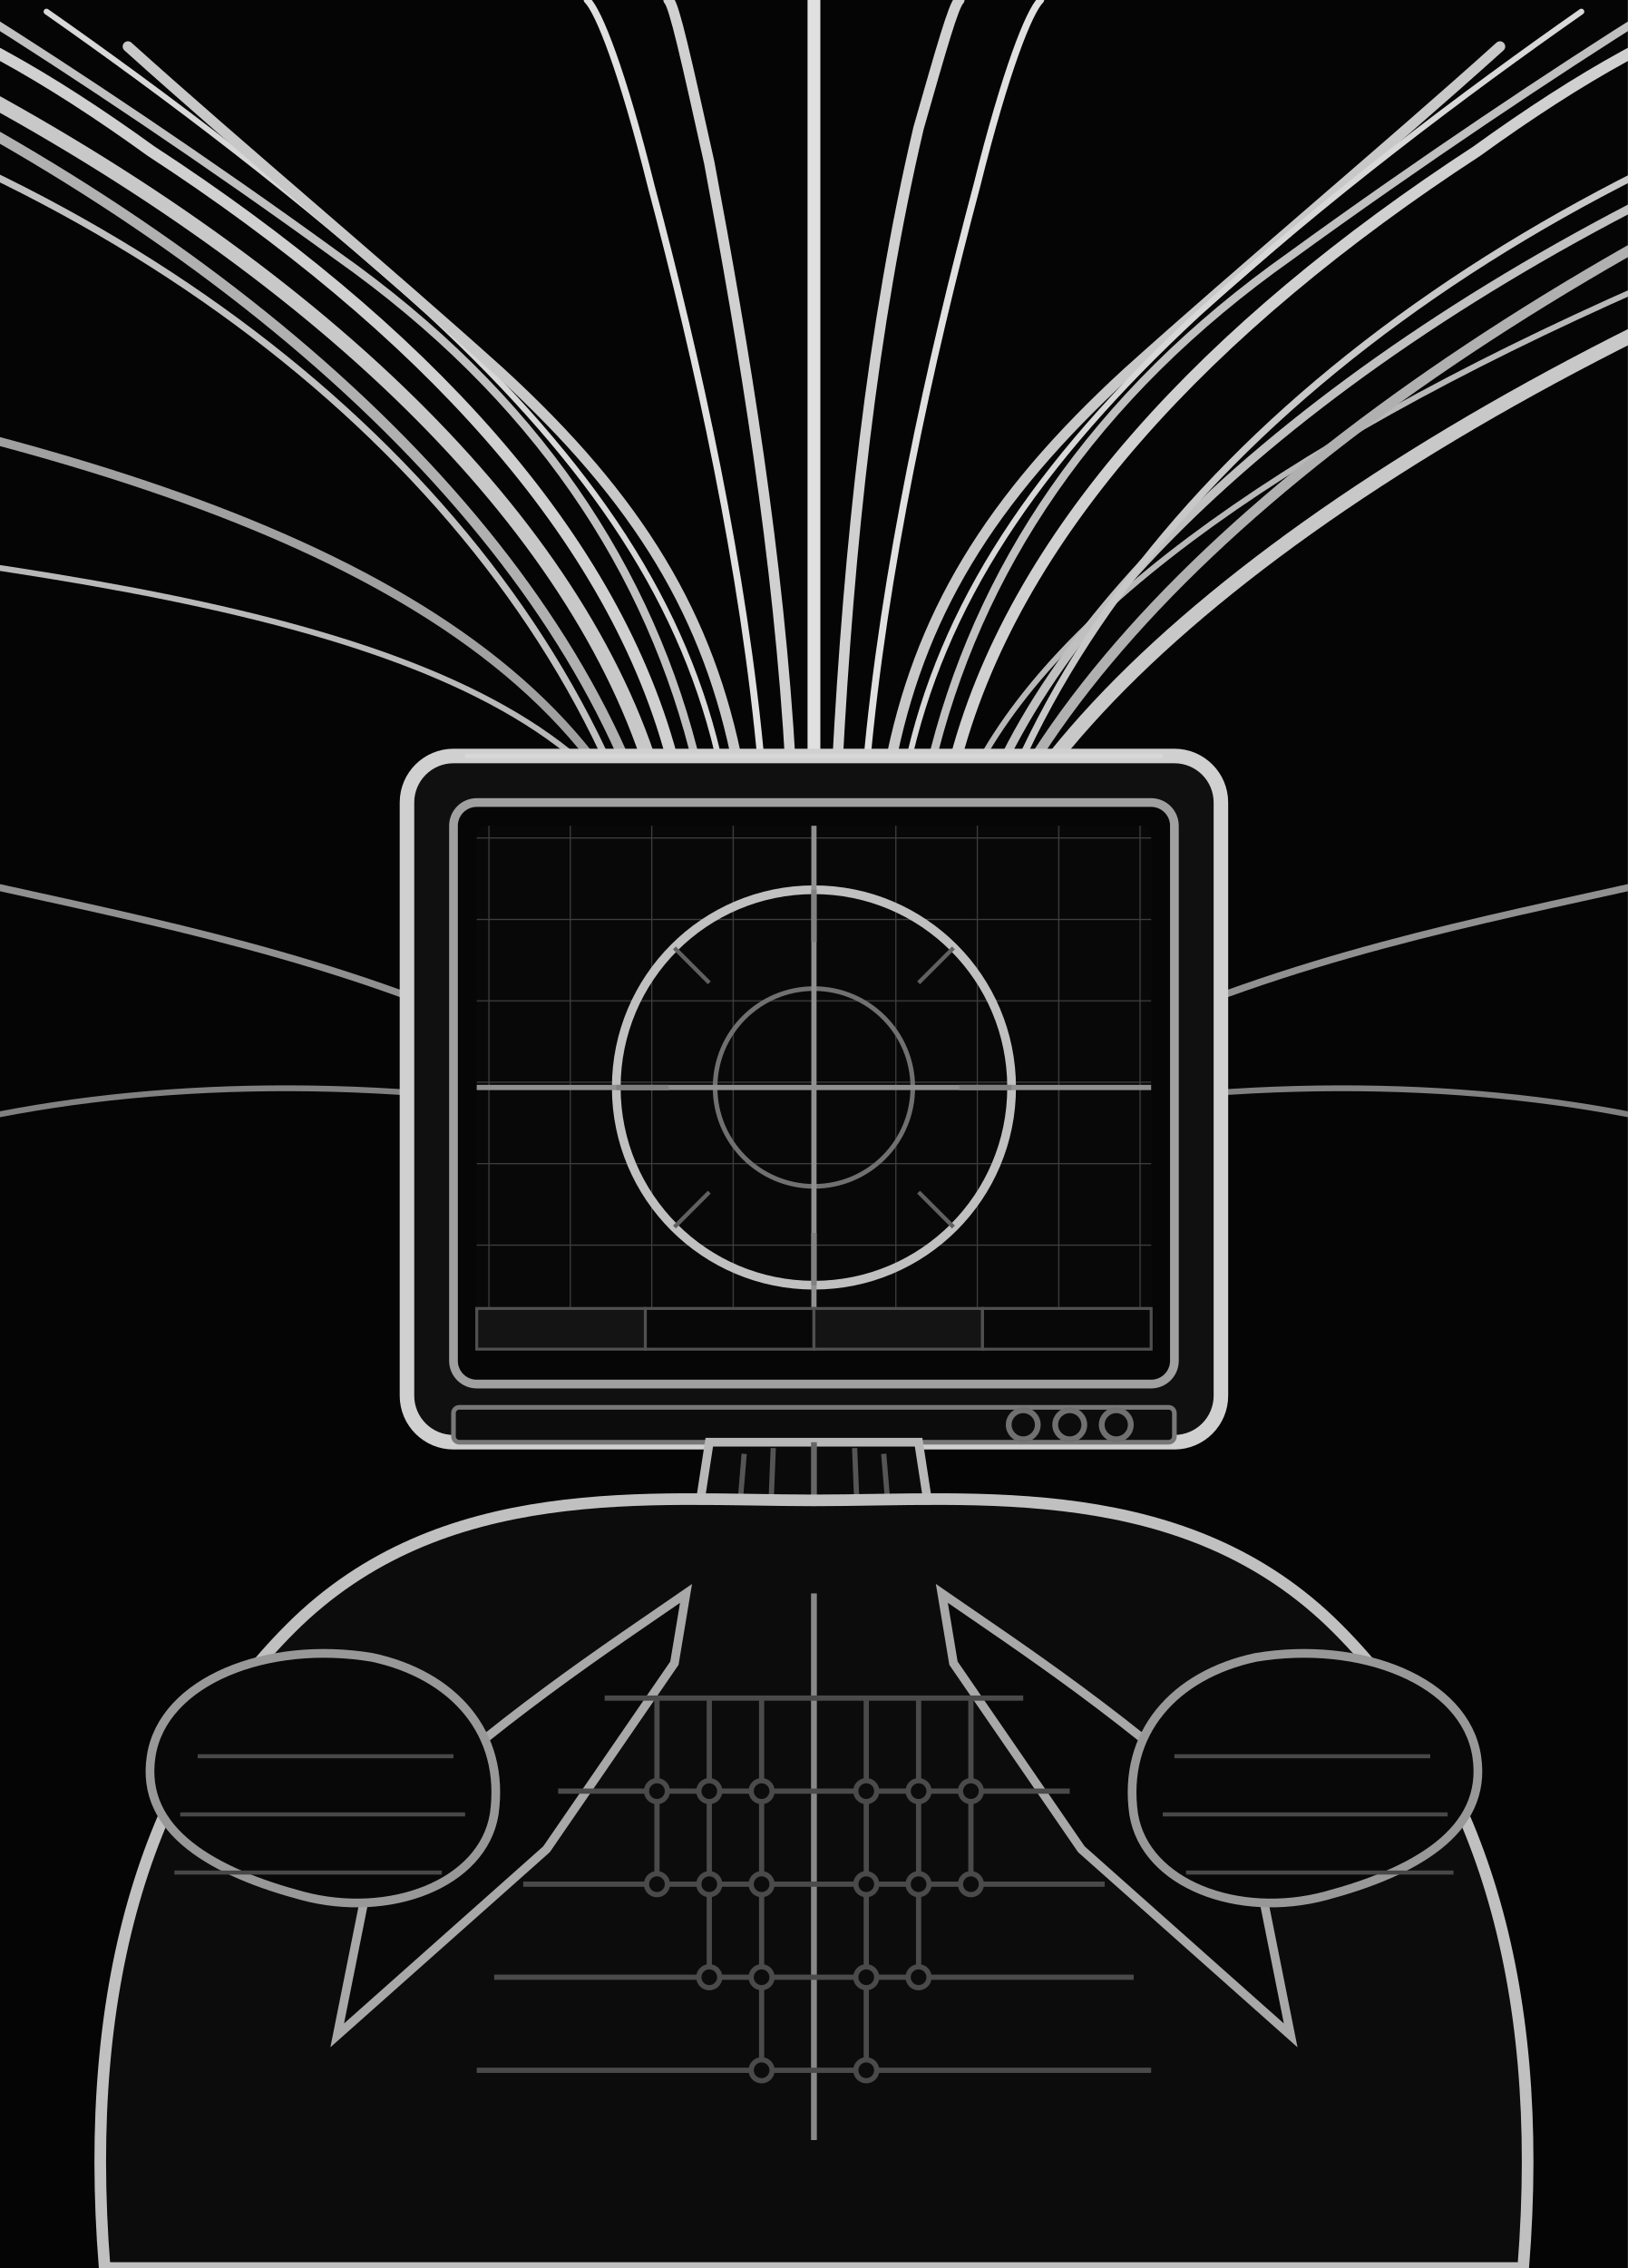
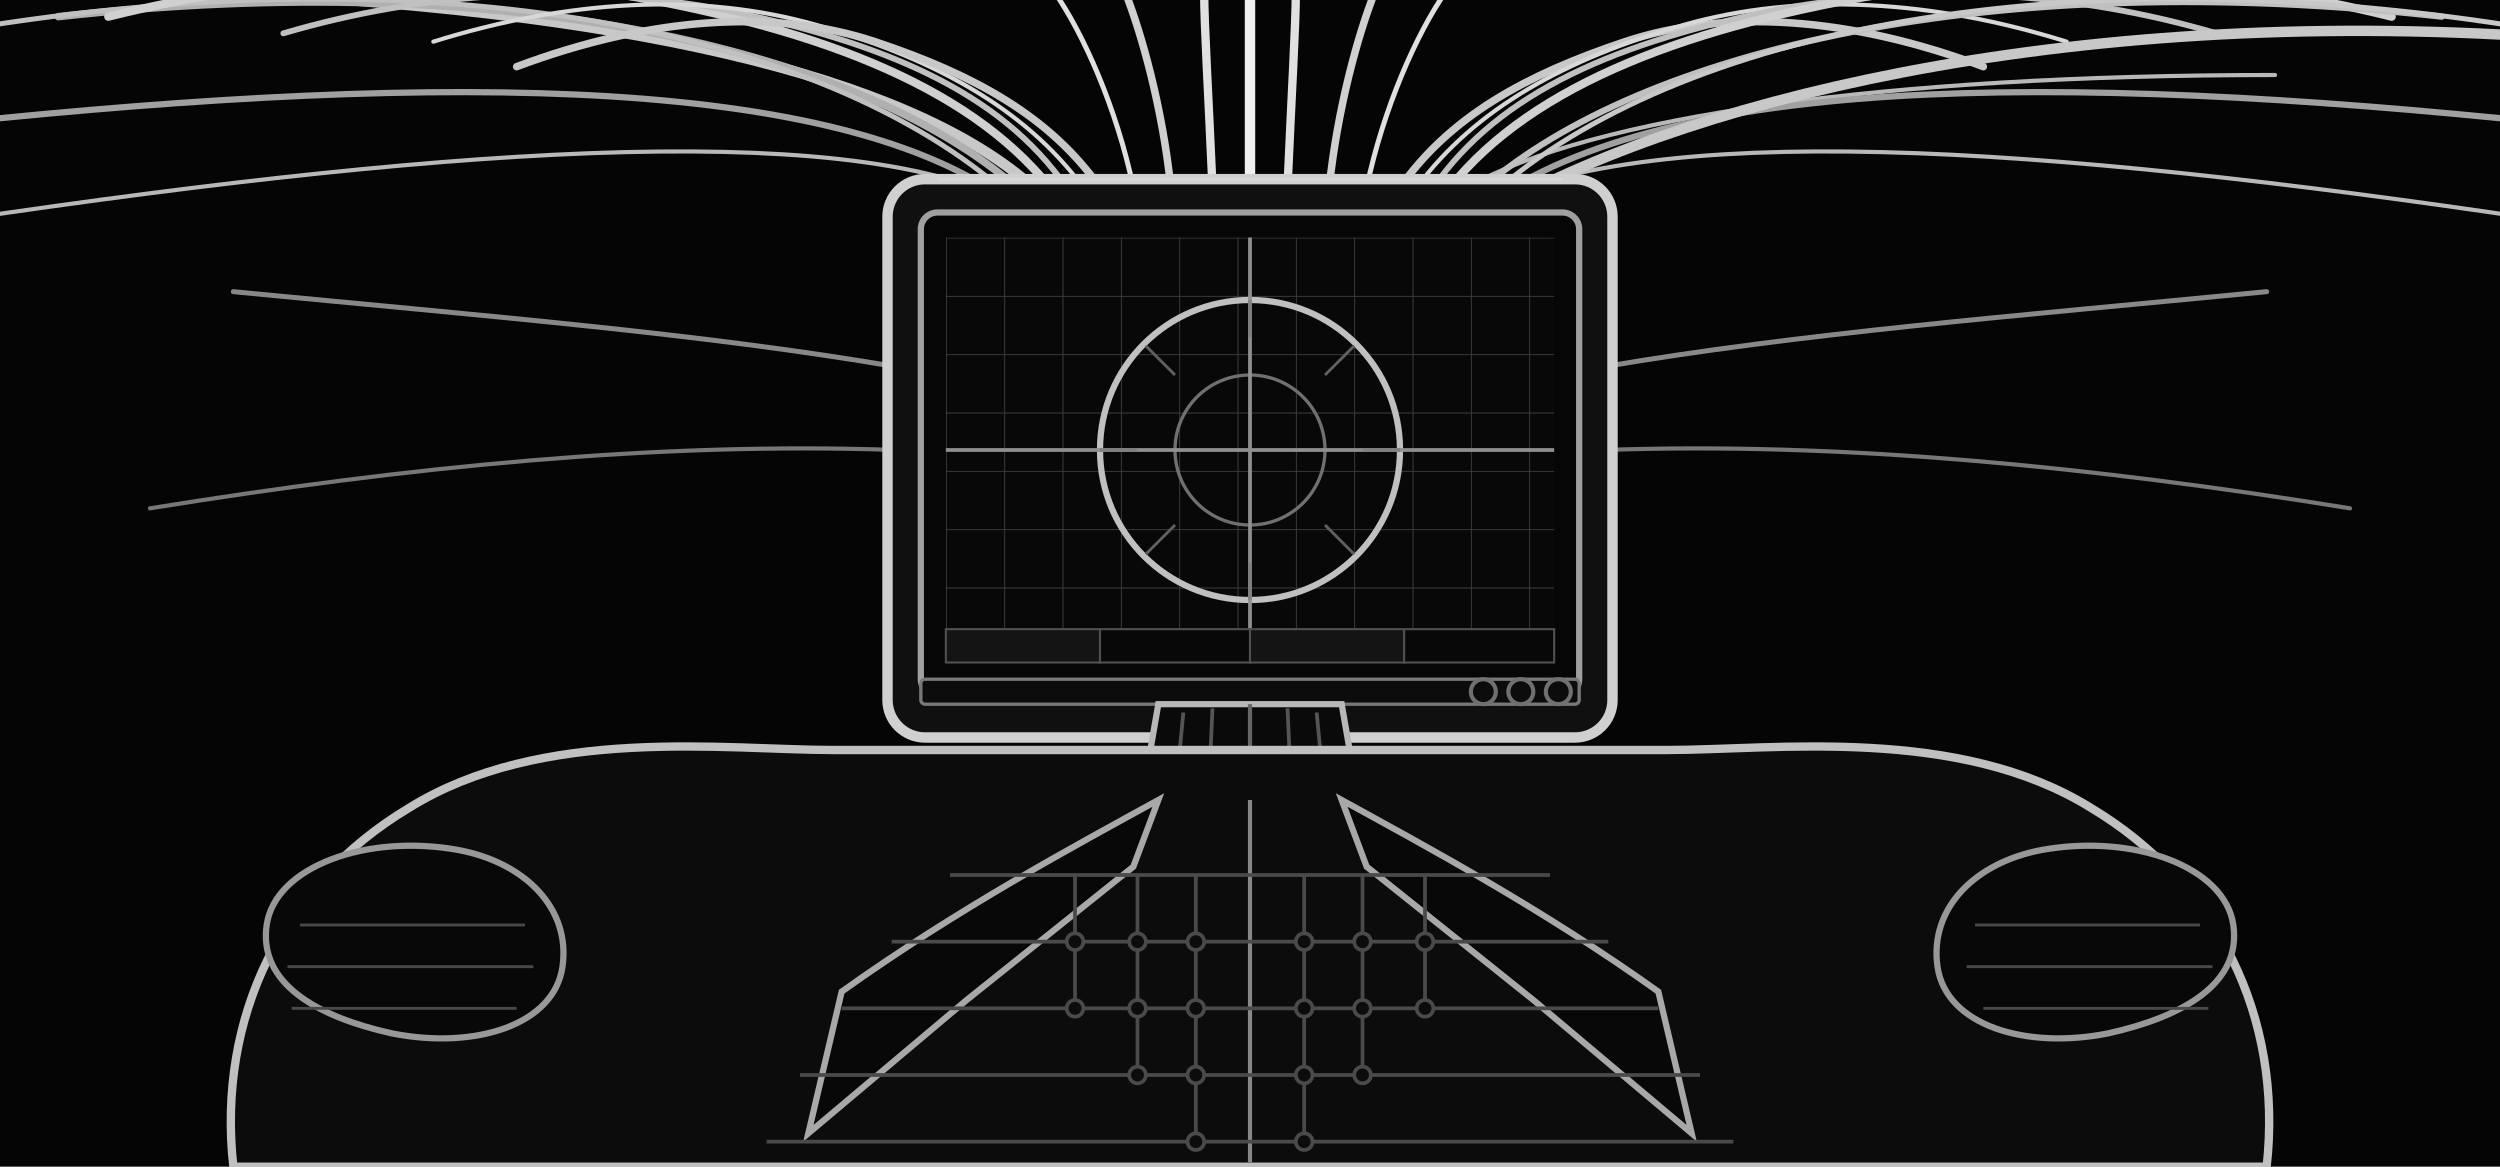
- <svg xmlns="http://www.w3.org/2000/svg" viewBox="0 0 280 390" fill="none">
+ <svg xmlns="http://www.w3.org/2000/svg" viewBox="0 0 600 280" fill="none">
  <defs>
-     <pattern id="scr" x="84" y="144" width="14" height="14" patternUnits="userSpaceOnUse">
+     <pattern id="scr" x="227" y="57" width="14" height="14" patternUnits="userSpaceOnUse">
      <path d="M 14 0 L 0 0 0 14" fill="none" stroke="#444" stroke-width="0.4" />
    </pattern>
  </defs>
-   <rect width="280" height="390" fill="#050505" />
-   <path d="M 112,132 C 98,88 52,44 -15,10" stroke="#c8c8c8" stroke-width="2.5" stroke-linecap="round" />
-   <path d="M 108,132 C 86,80 28,32 -48,0" stroke="#b0b0b0" stroke-width="1.8" stroke-linecap="round" />
-   <path d="M 105,132 C 78,72 12,24 -72,6" stroke="#c0c0c0" stroke-width="1.2" stroke-linecap="round" />
-   <path d="M 103,132 C 72,90  -2,72 -88,58" stroke="#a0a0a0" stroke-width="1.5" stroke-linecap="round" />
-   <path d="M 101,132 C 68,102 -8,96 -105,85" stroke="#b8b8b8" stroke-width="1.0" stroke-linecap="round" />
-   <path d="M 116,132 C 106,92 72,56 26,26 C 8,13 -8,4 -22,0" stroke="#d0d0d0" stroke-width="2.0" stroke-linecap="round" />
-   <path d="M 120,132 C 112,98 92,68 58,44 C 36,28 12,12 -4,2" stroke="#c0c0c0" stroke-width="1.4" stroke-linecap="round" />
-   <path d="M 124,132 C 118,104 102,80 74,54 C 52,34 28,16  8,2" stroke="#d8d8d8" stroke-width="1.0" stroke-linecap="round" />
-   <path d="M 127,132 C 122,106 110,86 86,64 C 66,46 42,26 22,8" stroke="#c8c8c8" stroke-width="1.8" stroke-linecap="round" />
-   <path d="M 131,132 C 128,98 120,62 112,32 C 107,12 103,2 101,0" stroke="#e0e0e0" stroke-width="1.2" stroke-linecap="round" />
-   <path d="M 136,132 C 134,96 128,60 122,28 C 118,10 116,1 115,0" stroke="#d0d0d0" stroke-width="1.8" stroke-linecap="round" />
-   <path d="M 140,132 C 140,94 140,56 140,22 C 140,8 140,1 140,0" stroke="#e0e0e0" stroke-width="2.2" stroke-linecap="round" />
-   <path d="M 144,132 C 146,94 150,56 158,22 C 162,8 164,1 165,0" stroke="#d0d0d0" stroke-width="1.8" stroke-linecap="round" />
-   <path d="M 149,132 C 152,98 160,62 168,32 C 173,12 177,2 179,0" stroke="#e0e0e0" stroke-width="1.2" stroke-linecap="round" />
-   <path d="M 153,132 C 158,106 170,86 194,64 C 214,46 238,26 258,8" stroke="#c8c8c8" stroke-width="1.8" stroke-linecap="round" />
-   <path d="M 156,132 C 162,104 178,80 206,54 C 228,34 252,16 272,2" stroke="#d8d8d8" stroke-width="1.0" stroke-linecap="round" />
-   <path d="M 160,132 C 168,98 188,68 222,44 C 244,28 268,12 284,2" stroke="#c0c0c0" stroke-width="1.4" stroke-linecap="round" />
-   <path d="M 164,132 C 174,92 208,56 254,26 C 272,13 288,4 302,0" stroke="#d0d0d0" stroke-width="2.0" stroke-linecap="round" />
-   <path d="M 168,132 C 184,102 228,72 295,44" stroke="#b8b8b8" stroke-width="1.0" stroke-linecap="round" />
-   <path d="M 172,132 C 192,90 248,46 324,16" stroke="#c0c0c0" stroke-width="1.5" stroke-linecap="round" />
-   <path d="M 175,132 C 202,72 270,24 358,2" stroke="#c8c8c8" stroke-width="1.2" stroke-linecap="round" />
-   <path d="M 177,132 C 208,82 282,34 374,0" stroke="#b0b0b0" stroke-width="1.8" stroke-linecap="round" />
-   <path d="M 180,132 C 214,88 295,42 400,12" stroke="#c8c8c8" stroke-width="2.5" stroke-linecap="round" />
-   <path d="M 72,172 C 40,160 8,155 -20,148" stroke="#909090" stroke-width="1.2" stroke-linecap="round" />
-   <path d="M 72,188 C 32,185 -4,190 -30,200" stroke="#808080" stroke-width="1.0" stroke-linecap="round" />
-   <path d="M 208,172 C 240,160 272,155 300,148" stroke="#909090" stroke-width="1.2" stroke-linecap="round" />
-   <path d="M 208,188 C 248,185 284,190 310,200" stroke="#808080" stroke-width="1.0" stroke-linecap="round" />
-   <rect x="70" y="130" width="140" height="118" rx="8" fill="#101010" stroke="#d0d0d0" stroke-width="2.5" />
-   <line x1="80" y1="130" x2="200" y2="130" stroke="#e8e8e8" stroke-width="0.7" opacity="0.35" />
-   <rect x="78" y="138" width="124" height="100" rx="4" fill="#060606" stroke="#a0a0a0" stroke-width="1.5" />
-   <rect x="82" y="142" width="116" height="90" rx="2" fill="#080808" />
-   <rect x="82" y="142" width="116" height="90" fill="url(#scr)" opacity="0.9" />
-   <circle cx="140" cy="187" r="34" stroke="#c0c0c0" stroke-width="1.5" fill="none" />
-   <circle cx="140" cy="187" r="17" stroke="#707070" stroke-width="0.8" fill="none" />
-   <line x1="82" y1="187" x2="198" y2="187" stroke="#909090" stroke-width="0.9" />
-   <line x1="140" y1="142" x2="140" y2="232" stroke="#909090" stroke-width="0.9" />
-   <line x1="140" y1="153" x2="140" y2="162" stroke="#808080" stroke-width="0.9" />
-   <line x1="140" y1="212" x2="140" y2="221" stroke="#808080" stroke-width="0.9" />
-   <line x1="106" y1="187" x2="115" y2="187" stroke="#808080" stroke-width="0.9" />
-   <line x1="165" y1="187" x2="174" y2="187" stroke="#808080" stroke-width="0.9" />
-   <line x1="116" y1="163" x2="122" y2="169" stroke="#606060" stroke-width="0.7" />
-   <line x1="164" y1="163" x2="158" y2="169" stroke="#606060" stroke-width="0.7" />
-   <line x1="116" y1="211" x2="122" y2="205" stroke="#606060" stroke-width="0.7" />
-   <line x1="164" y1="211" x2="158" y2="205" stroke="#606060" stroke-width="0.7" />
-   <rect x="82" y="225" width="29" height="7" fill="#141414" stroke="#505050" stroke-width="0.5" />
-   <rect x="111" y="225" width="29" height="7" fill="#080808" stroke="#505050" stroke-width="0.5" />
-   <rect x="140" y="225" width="29" height="7" fill="#141414" stroke="#505050" stroke-width="0.5" />
-   <rect x="169" y="225" width="29" height="7" fill="#080808" stroke="#505050" stroke-width="0.5" />
-   <rect x="78" y="242" width="124" height="6" rx="1" fill="#0c0c0c" stroke="#787878" stroke-width="0.8" />
-   <circle cx="176" cy="245" r="2.5" fill="none" stroke="#707070" stroke-width="1.0" />
-   <circle cx="184" cy="245" r="2.5" fill="none" stroke="#707070" stroke-width="1.0" />
-   <circle cx="192" cy="245" r="2.5" fill="none" stroke="#707070" stroke-width="1.0" />
-   <path d="M 122,248 L 118,274 L 162,274 L 158,248 Z" fill="#0a0a0a" stroke="#b8b8b8" stroke-width="1.5" />
-   <line x1="128" y1="250" x2="126" y2="274" stroke="#555" stroke-width="0.9" />
-   <line x1="133" y1="249" x2="132" y2="274" stroke="#555" stroke-width="0.9" />
-   <line x1="140" y1="248" x2="140" y2="274" stroke="#666" stroke-width="1.0" />
-   <line x1="147" y1="249" x2="148" y2="274" stroke="#555" stroke-width="0.9" />
-   <line x1="152" y1="250" x2="154" y2="274" stroke="#555" stroke-width="0.9" />
-   <path d="M 18,390 C 14,340 26,304 50,280 C 76,254 112,258 140,258 C 168,258 204,254 230,280 C 254,304 266,340 262,390 Z" fill="#0c0c0c" stroke="#c0c0c0" stroke-width="2" />
-   <path d="M 118,274 C 105,283 85,296 65,315 L 58,350 L 94,318 L 116,286 Z" fill="#080808" stroke="#a8a8a8" stroke-width="1.5" />
-   <path d="M 162,274 C 175,283 195,296 215,315 L 222,350 L 186,318 L 164,286 Z" fill="#080808" stroke="#a8a8a8" stroke-width="1.5" />
-   <line x1="140" y1="274" x2="140" y2="368" stroke="#888" stroke-width="1.0" />
-   <line x1="104" y1="292" x2="176" y2="292" stroke="#4a4a4a" stroke-width="0.9" />
-   <line x1="96" y1="308" x2="184" y2="308" stroke="#4a4a4a" stroke-width="0.9" />
-   <line x1="90" y1="324" x2="190" y2="324" stroke="#4a4a4a" stroke-width="0.9" />
-   <line x1="85" y1="340" x2="195" y2="340" stroke="#4a4a4a" stroke-width="0.9" />
-   <line x1="82" y1="356" x2="198" y2="356" stroke="#4a4a4a" stroke-width="0.9" />
-   <line x1="113" y1="292" x2="113" y2="324" stroke="#4a4a4a" stroke-width="0.9" />
-   <line x1="122" y1="292" x2="122" y2="340" stroke="#4a4a4a" stroke-width="0.9" />
-   <line x1="131" y1="292" x2="131" y2="356" stroke="#4a4a4a" stroke-width="0.9" />
-   <line x1="149" y1="292" x2="149" y2="356" stroke="#4a4a4a" stroke-width="0.9" />
-   <line x1="158" y1="292" x2="158" y2="340" stroke="#4a4a4a" stroke-width="0.9" />
-   <line x1="167" y1="292" x2="167" y2="324" stroke="#4a4a4a" stroke-width="0.9" />
-   <circle cx="113" cy="308" r="1.8" fill="#0c0c0c" stroke="#4a4a4a" stroke-width="0.9" />
-   <circle cx="122" cy="308" r="1.8" fill="#0c0c0c" stroke="#4a4a4a" stroke-width="0.9" />
-   <circle cx="131" cy="308" r="1.8" fill="#0c0c0c" stroke="#4a4a4a" stroke-width="0.9" />
-   <circle cx="149" cy="308" r="1.8" fill="#0c0c0c" stroke="#4a4a4a" stroke-width="0.9" />
-   <circle cx="158" cy="308" r="1.8" fill="#0c0c0c" stroke="#4a4a4a" stroke-width="0.9" />
-   <circle cx="167" cy="308" r="1.8" fill="#0c0c0c" stroke="#4a4a4a" stroke-width="0.9" />
-   <circle cx="113" cy="324" r="1.8" fill="#0c0c0c" stroke="#4a4a4a" stroke-width="0.9" />
-   <circle cx="122" cy="324" r="1.8" fill="#0c0c0c" stroke="#4a4a4a" stroke-width="0.9" />
-   <circle cx="131" cy="324" r="1.8" fill="#0c0c0c" stroke="#4a4a4a" stroke-width="0.9" />
-   <circle cx="149" cy="324" r="1.8" fill="#0c0c0c" stroke="#4a4a4a" stroke-width="0.9" />
-   <circle cx="158" cy="324" r="1.8" fill="#0c0c0c" stroke="#4a4a4a" stroke-width="0.9" />
-   <circle cx="167" cy="324" r="1.8" fill="#0c0c0c" stroke="#4a4a4a" stroke-width="0.9" />
-   <circle cx="122" cy="340" r="1.8" fill="#0c0c0c" stroke="#4a4a4a" stroke-width="0.9" />
-   <circle cx="131" cy="340" r="1.8" fill="#0c0c0c" stroke="#4a4a4a" stroke-width="0.9" />
-   <circle cx="149" cy="340" r="1.8" fill="#0c0c0c" stroke="#4a4a4a" stroke-width="0.9" />
-   <circle cx="158" cy="340" r="1.8" fill="#0c0c0c" stroke="#4a4a4a" stroke-width="0.9" />
-   <circle cx="131" cy="356" r="1.8" fill="#0c0c0c" stroke="#4a4a4a" stroke-width="0.9" />
-   <circle cx="149" cy="356" r="1.8" fill="#0c0c0c" stroke="#4a4a4a" stroke-width="0.9" />
-   <path d="M 26,302 C 28,289 46,282 64,285 C 78,288 87,298 85,312 C 83,324 67,330 52,326 C 37,322 24,315 26,302 Z" fill="#080808" stroke="#989898" stroke-width="1.5" />
-   <line x1="34" y1="302" x2="78" y2="302" stroke="#484848" stroke-width="0.7" />
-   <line x1="31" y1="312" x2="80" y2="312" stroke="#484848" stroke-width="0.7" />
-   <line x1="30" y1="322" x2="76" y2="322" stroke="#484848" stroke-width="0.7" />
-   <path d="M 254,302 C 252,289 234,282 216,285 C 202,288 193,298 195,312 C 197,324 213,330 228,326 C 243,322 256,315 254,302 Z" fill="#080808" stroke="#989898" stroke-width="1.5" />
-   <line x1="202" y1="302" x2="246" y2="302" stroke="#484848" stroke-width="0.7" />
-   <line x1="200" y1="312" x2="249" y2="312" stroke="#484848" stroke-width="0.7" />
-   <line x1="204" y1="322" x2="250" y2="322" stroke="#484848" stroke-width="0.7" />
+   <rect width="600" height="280" fill="#050505" />
+   <path d="M 248,45 C 218,18 148,2 48,-2" stroke="#c8c8c8" stroke-width="2.5" stroke-linecap="round" />
+   <path d="M 244,45 C 206,12 122,-8 14,4" stroke="#b0b0b0" stroke-width="1.8" stroke-linecap="round" />
+   <path d="M 240,45 C 194,6 100,-12 -14,8" stroke="#c0c0c0" stroke-width="1.2" stroke-linecap="round" />
+   <path d="M 237,45 C 190,16 88,18 -34,32" stroke="#a0a0a0" stroke-width="1.5" stroke-linecap="round" />
+   <path d="M 234,45 C 186,28 82,38 -44,58" stroke="#b8b8b8" stroke-width="1.0" stroke-linecap="round" />
+   <path d="M 252,45 C 232,20 194,6 145,-2 C 106,-8 66,-6 26,4" stroke="#d0d0d0" stroke-width="2.0" stroke-linecap="round" />
+   <path d="M 256,45 C 240,22 212,10 172,2 C 138,-4 102,-2 68,8" stroke="#c0c0c0" stroke-width="1.4" stroke-linecap="round" />
+   <path d="M 260,45 C 246,26 224,14 196,6 C 168,-2 136,0 104,10" stroke="#d8d8d8" stroke-width="1.0" stroke-linecap="round" />
+   <path d="M 264,45 C 252,28 234,18 210,10 C 186,2 156,4 124,16" stroke="#c8c8c8" stroke-width="1.8" stroke-linecap="round" />
+   <path d="M 272,45 C 268,26 260,8 253,-2" stroke="#e0e0e0" stroke-width="1.2" stroke-linecap="round" />
+   <path d="M 281,45 C 279,26 274,8 270,-2" stroke="#d0d0d0" stroke-width="1.8" stroke-linecap="round" />
+   <path d="M 291,45 C 290,22 289,6 289,-2" stroke="#e0e0e0" stroke-width="2.0" stroke-linecap="round" />
+   <path d="M 300,45 C 300,20 300,4 300,-2" stroke="#f0f0f0" stroke-width="2.5" stroke-linecap="round" />
+   <path d="M 309,45 C 310,22 311,6 311,-2" stroke="#e0e0e0" stroke-width="2.0" stroke-linecap="round" />
+   <path d="M 319,45 C 321,26 326,8 330,-2" stroke="#d0d0d0" stroke-width="1.8" stroke-linecap="round" />
+   <path d="M 328,45 C 332,26 340,8 347,-2" stroke="#e0e0e0" stroke-width="1.2" stroke-linecap="round" />
+   <path d="M 336,45 C 348,28 366,18 390,10 C 414,2 444,4 476,16" stroke="#c8c8c8" stroke-width="1.8" stroke-linecap="round" />
+   <path d="M 340,45 C 354,26 376,14 404,6 C 432,-2 464,0 496,10" stroke="#d8d8d8" stroke-width="1.0" stroke-linecap="round" />
+   <path d="M 344,45 C 360,22 388,10 428,2 C 462,-4 498,-2 532,8" stroke="#c0c0c0" stroke-width="1.4" stroke-linecap="round" />
+   <path d="M 348,45 C 368,20 406,6 455,-2 C 494,-8 534,-6 574,4" stroke="#d0d0d0" stroke-width="2.0" stroke-linecap="round" />
+   <path d="M 352,45 C 382,28 452,18 546,18" stroke="#b8b8b8" stroke-width="1.0" stroke-linecap="round" />
+   <path d="M 356,45 C 394,12 478,-8 586,4" stroke="#c0c0c0" stroke-width="1.5" stroke-linecap="round" />
+   <path d="M 360,45 C 406,6 500,-12 614,8" stroke="#c8c8c8" stroke-width="1.2" stroke-linecap="round" />
+   <path d="M 363,45 C 412,16 512,18 634,32" stroke="#a0a0a0" stroke-width="1.5" stroke-linecap="round" />
+   <path d="M 366,45 C 418,28 518,38 644,58" stroke="#b8b8b8" stroke-width="1.0" stroke-linecap="round" />
+   <path d="M 369,45 C 424,18 524,-2 644,12" stroke="#c8c8c8" stroke-width="2.5" stroke-linecap="round" />
+   <path d="M 215,88  C 168,80 118,76 56,70" stroke="#888" stroke-width="1.2" stroke-linecap="round" />
+   <path d="M 215,108 C 158,106 98,112 36,122" stroke="#777" stroke-width="1.0" stroke-linecap="round" />
+   <path d="M 385,88  C 432,80 482,76 544,70" stroke="#888" stroke-width="1.2" stroke-linecap="round" />
+   <path d="M 385,108 C 442,106 502,112 564,122" stroke="#777" stroke-width="1.0" stroke-linecap="round" />
+   <rect x="213" y="43" width="174" height="134" rx="9" fill="#101010" stroke="#d0d0d0" stroke-width="2.5" />
+   <line x1="225" y1="43" x2="375" y2="43" stroke="#e8e8e8" stroke-width="0.7" opacity="0.35" />
+   <rect x="221" y="51" width="158" height="116" rx="4" fill="#060606" stroke="#a0a0a0" stroke-width="1.5" />
+   <rect x="227" y="57" width="146" height="102" rx="2" fill="#080808" />
+   <rect x="227" y="57" width="146" height="102" fill="url(#scr)" opacity="0.9" />
+   <circle cx="300" cy="108" r="36" stroke="#c0c0c0" stroke-width="1.5" fill="none" />
+   <circle cx="300" cy="108" r="18" stroke="#707070" stroke-width="0.8" fill="none" />
+   <line x1="227" y1="108" x2="373" y2="108" stroke="#909090" stroke-width="0.9" />
+   <line x1="300" y1="57" x2="300" y2="159" stroke="#909090" stroke-width="0.9" />
+   <line x1="300" y1="72" x2="300" y2="81" stroke="#808080" stroke-width="0.9" />
+   <line x1="300" y1="135" x2="300" y2="144" stroke="#808080" stroke-width="0.9" />
+   <line x1="264" y1="108" x2="273" y2="108" stroke="#808080" stroke-width="0.9" />
+   <line x1="327" y1="108" x2="336" y2="108" stroke="#808080" stroke-width="0.9" />
+   <line x1="275" y1="83" x2="282" y2="90" stroke="#606060" stroke-width="0.7" />
+   <line x1="325" y1="83" x2="318" y2="90" stroke="#606060" stroke-width="0.7" />
+   <line x1="275" y1="133" x2="282" y2="126" stroke="#606060" stroke-width="0.7" />
+   <line x1="325" y1="133" x2="318" y2="126" stroke="#606060" stroke-width="0.7" />
+   <rect x="227" y="151" width="37" height="8" fill="#141414" stroke="#505050" stroke-width="0.5" />
+   <rect x="264" y="151" width="36" height="8" fill="#080808" stroke="#505050" stroke-width="0.5" />
+   <rect x="300" y="151" width="37" height="8" fill="#141414" stroke="#505050" stroke-width="0.5" />
+   <rect x="337" y="151" width="36" height="8" fill="#080808" stroke="#505050" stroke-width="0.5" />
+   <rect x="221" y="163" width="158" height="6" rx="1" fill="#0c0c0c" stroke="#787878" stroke-width="0.8" />
+   <circle cx="356" cy="166" r="3" fill="none" stroke="#707070" stroke-width="1.0" />
+   <circle cx="365" cy="166" r="3" fill="none" stroke="#707070" stroke-width="1.0" />
+   <circle cx="374" cy="166" r="3" fill="none" stroke="#707070" stroke-width="1.0" />
+   <path d="M 278,169 L 274,192 L 326,192 L 322,169 Z" fill="#0a0a0a" stroke="#b8b8b8" stroke-width="1.5" />
+   <line x1="284" y1="171" x2="282" y2="192" stroke="#555" stroke-width="0.9" />
+   <line x1="291" y1="170" x2="290" y2="192" stroke="#555" stroke-width="0.9" />
+   <line x1="300" y1="169" x2="300" y2="192" stroke="#666" stroke-width="1.0" />
+   <line x1="309" y1="170" x2="310" y2="192" stroke="#555" stroke-width="0.9" />
+   <line x1="316" y1="171" x2="318" y2="192" stroke="#555" stroke-width="0.9" />
+   <path d="M 56,280 C 52,244 68,212 98,194 C 130,174 174,180 200,180 L 300,180 L 400,180 C 426,180 470,174 502,194 C 532,212 548,244 544,280 Z" fill="#0c0c0c" stroke="#c0c0c0" stroke-width="2" />
+   <path d="M 278,192 C 258,203 230,218 202,238 L 194,272 L 232,240 L 272,208 Z" fill="#080808" stroke="#a8a8a8" stroke-width="1.5" />
+   <path d="M 322,192 C 342,203 370,218 398,238 L 406,272 L 368,240 L 328,208 Z" fill="#080808" stroke="#a8a8a8" stroke-width="1.5" />
+   <line x1="300" y1="192" x2="300" y2="279" stroke="#888" stroke-width="1.0" />
+   <line x1="228" y1="210" x2="372" y2="210" stroke="#4a4a4a" stroke-width="0.9" />
+   <line x1="214" y1="226" x2="386" y2="226" stroke="#4a4a4a" stroke-width="0.9" />
+   <line x1="202" y1="242" x2="398" y2="242" stroke="#4a4a4a" stroke-width="0.9" />
+   <line x1="192" y1="258" x2="408" y2="258" stroke="#4a4a4a" stroke-width="0.9" />
+   <line x1="184" y1="274" x2="416" y2="274" stroke="#4a4a4a" stroke-width="0.9" />
+   <line x1="258" y1="210" x2="258" y2="242" stroke="#4a4a4a" stroke-width="0.9" />
+   <line x1="273" y1="210" x2="273" y2="258" stroke="#4a4a4a" stroke-width="0.9" />
+   <line x1="287" y1="210" x2="287" y2="274" stroke="#4a4a4a" stroke-width="0.9" />
+   <line x1="313" y1="210" x2="313" y2="274" stroke="#4a4a4a" stroke-width="0.9" />
+   <line x1="327" y1="210" x2="327" y2="258" stroke="#4a4a4a" stroke-width="0.9" />
+   <line x1="342" y1="210" x2="342" y2="242" stroke="#4a4a4a" stroke-width="0.9" />
+   <circle cx="258" cy="226" r="2" fill="#0c0c0c" stroke="#4a4a4a" stroke-width="0.9" />
+   <circle cx="273" cy="226" r="2" fill="#0c0c0c" stroke="#4a4a4a" stroke-width="0.9" />
+   <circle cx="287" cy="226" r="2" fill="#0c0c0c" stroke="#4a4a4a" stroke-width="0.9" />
+   <circle cx="313" cy="226" r="2" fill="#0c0c0c" stroke="#4a4a4a" stroke-width="0.9" />
+   <circle cx="327" cy="226" r="2" fill="#0c0c0c" stroke="#4a4a4a" stroke-width="0.9" />
+   <circle cx="342" cy="226" r="2" fill="#0c0c0c" stroke="#4a4a4a" stroke-width="0.9" />
+   <circle cx="258" cy="242" r="2" fill="#0c0c0c" stroke="#4a4a4a" stroke-width="0.9" />
+   <circle cx="273" cy="242" r="2" fill="#0c0c0c" stroke="#4a4a4a" stroke-width="0.9" />
+   <circle cx="287" cy="242" r="2" fill="#0c0c0c" stroke="#4a4a4a" stroke-width="0.9" />
+   <circle cx="313" cy="242" r="2" fill="#0c0c0c" stroke="#4a4a4a" stroke-width="0.9" />
+   <circle cx="327" cy="242" r="2" fill="#0c0c0c" stroke="#4a4a4a" stroke-width="0.9" />
+   <circle cx="342" cy="242" r="2" fill="#0c0c0c" stroke="#4a4a4a" stroke-width="0.9" />
+   <circle cx="273" cy="258" r="2" fill="#0c0c0c" stroke="#4a4a4a" stroke-width="0.9" />
+   <circle cx="287" cy="258" r="2" fill="#0c0c0c" stroke="#4a4a4a" stroke-width="0.9" />
+   <circle cx="313" cy="258" r="2" fill="#0c0c0c" stroke="#4a4a4a" stroke-width="0.9" />
+   <circle cx="327" cy="258" r="2" fill="#0c0c0c" stroke="#4a4a4a" stroke-width="0.9" />
+   <circle cx="287" cy="274" r="2" fill="#0c0c0c" stroke="#4a4a4a" stroke-width="0.9" />
+   <circle cx="313" cy="274" r="2" fill="#0c0c0c" stroke="#4a4a4a" stroke-width="0.9" />
+   <path d="M 64,222 C 66,208 88,200 110,204 C 126,207 137,218 135,232 C 133,246 114,252 94,248 C 76,244 62,236 64,222 Z" fill="#080808" stroke="#989898" stroke-width="1.5" />
+   <line x1="72" y1="222" x2="126" y2="222" stroke="#484848" stroke-width="0.7" />
+   <line x1="69" y1="232" x2="128" y2="232" stroke="#484848" stroke-width="0.7" />
+   <line x1="70" y1="242" x2="124" y2="242" stroke="#484848" stroke-width="0.7" />
+   <path d="M 536,222 C 534,208 512,200 490,204 C 474,207 463,218 465,232 C 467,246 486,252 506,248 C 524,244 538,236 536,222 Z" fill="#080808" stroke="#989898" stroke-width="1.5" />
+   <line x1="474" y1="222" x2="528" y2="222" stroke="#484848" stroke-width="0.7" />
+   <line x1="472" y1="232" x2="531" y2="232" stroke="#484848" stroke-width="0.7" />
+   <line x1="476" y1="242" x2="530" y2="242" stroke="#484848" stroke-width="0.7" />
</svg>
